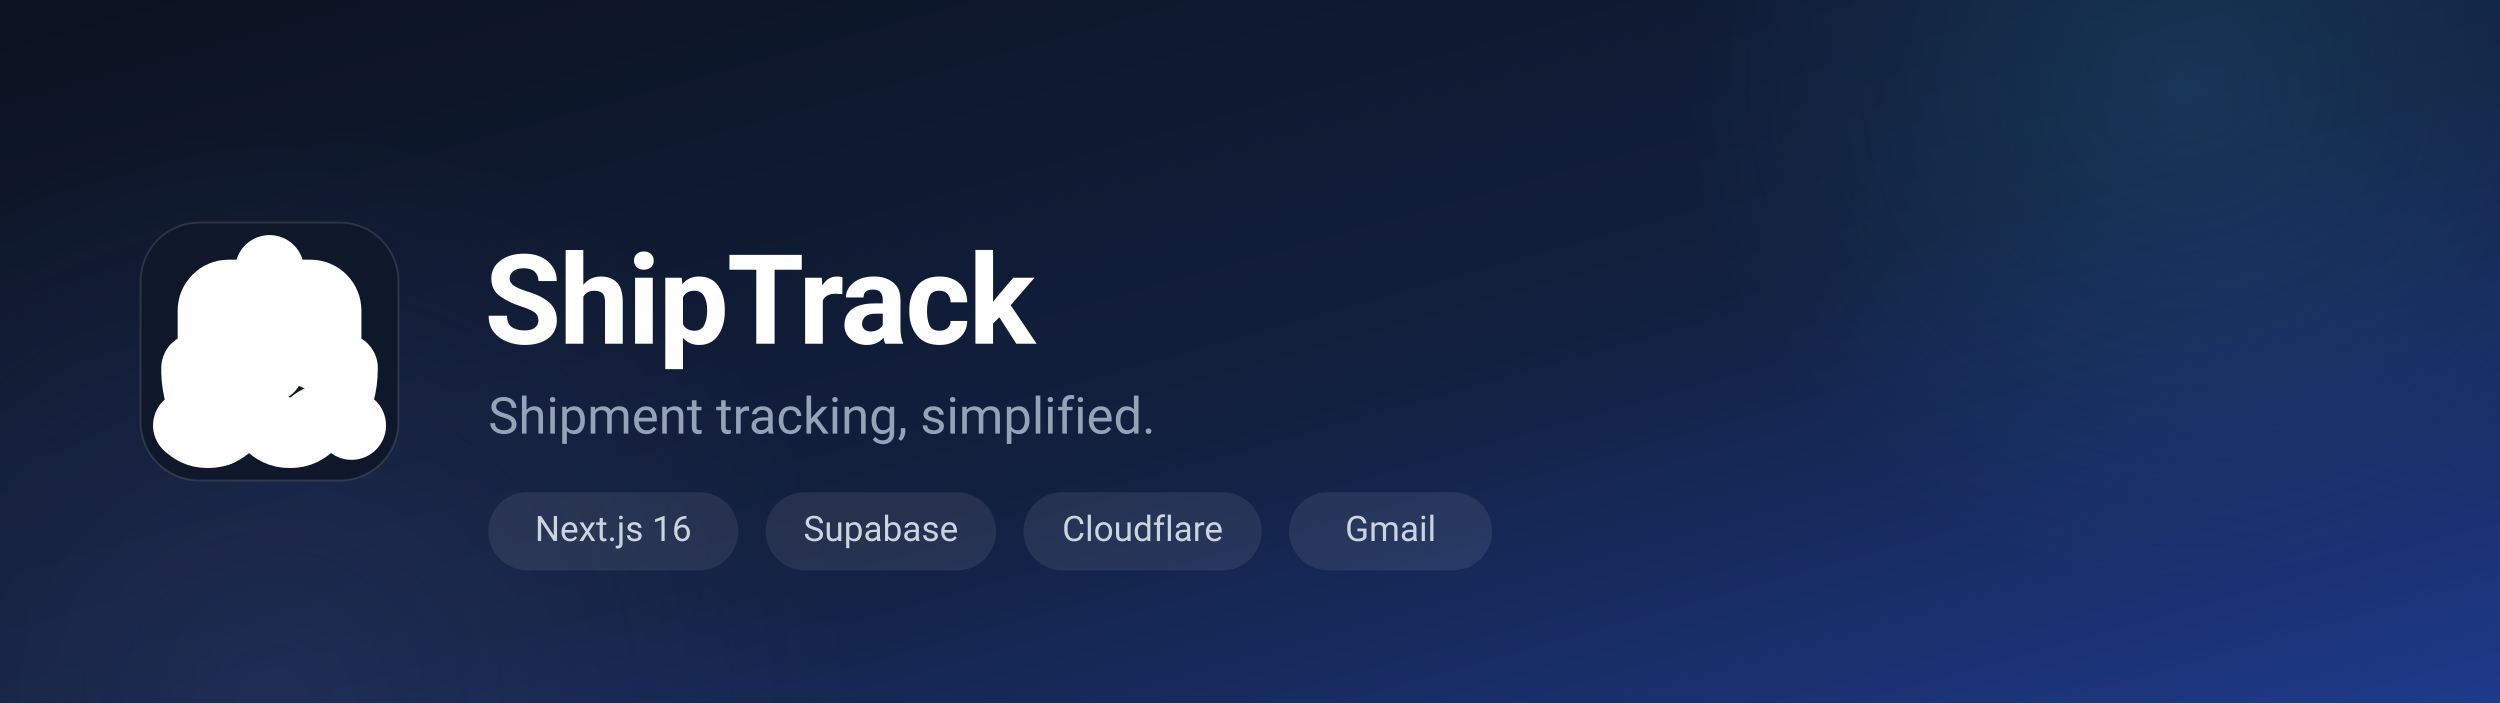
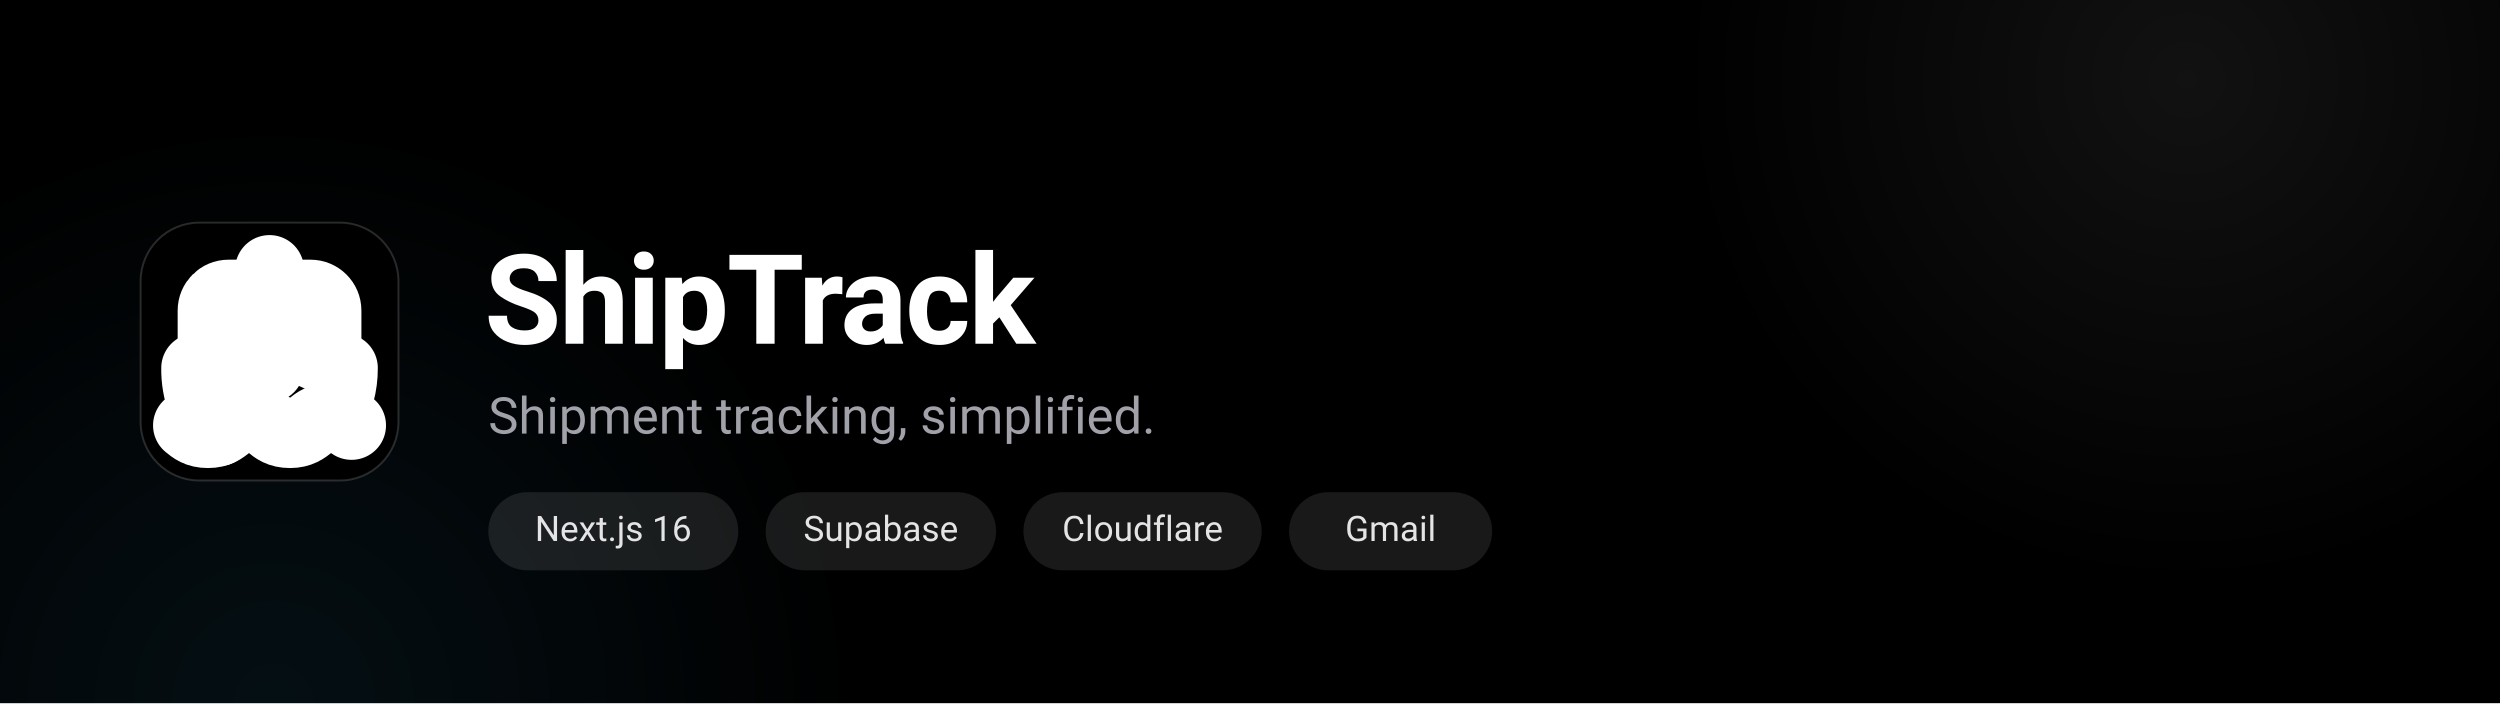
<svg xmlns="http://www.w3.org/2000/svg" width="1280" height="360" viewBox="0 0 1280 360" role="img" aria-label="ShipTrack — Shipment tracking, simplified">
  <defs>
-     <linearGradient id="bg" x1="0" y1="0" x2="1" y2="1">
-       <stop offset="0" stop-color="#0b1220" />
-       <stop offset="0.55" stop-color="#12203f" />
-       <stop offset="1" stop-color="#1e3a8a" />
-     </linearGradient>
    <radialGradient id="glowA" cx="0.5" cy="0.5" r="0.5">
-       <stop offset="0" stop-color="#38bdf8" stop-opacity="0.14" />
+       <stop offset="0" stop-color="#ffffff" stop-opacity="0.07" />
+       <stop offset="1" stop-color="#ffffff" stop-opacity="0" />
+     </radialGradient>
+     <radialGradient id="glowB" cx="0.5" cy="0.5" r="0.5">
+       <stop offset="0" stop-color="#38bdf8" stop-opacity="0.08" />
      <stop offset="1" stop-color="#38bdf8" stop-opacity="0" />
    </radialGradient>
-     <radialGradient id="glowB" cx="0.5" cy="0.5" r="0.5">
-       <stop offset="0" stop-color="#818cf8" stop-opacity="0.12" />
-       <stop offset="1" stop-color="#818cf8" stop-opacity="0" />
-     </radialGradient>
  </defs>
-   <rect width="1280" height="360" fill="url(#bg)" />
+   <rect width="1280" height="360" fill="#000000" />
  <circle cx="1120" cy="40" r="260" fill="url(#glowA)" />
  <circle cx="140" cy="360" r="300" fill="url(#glowB)" />
  <g transform="translate(72 114)">
-     <rect width="132" height="132" rx="30" fill="#0f172a" stroke="rgba(255,255,255,0.12)" />
+     <rect width="132" height="132" rx="30" fill="#000000" stroke="rgba(255,255,255,0.16)" />
    <g fill="none" stroke="#ffffff" stroke-width="8.4" stroke-linecap="round" stroke-linejoin="round" transform="translate(15.6 15.6) scale(4.2)">
      <path d="M12 10.189V14" />
      <path d="M12 2v3" />
      <path d="M19 13V7a2 2 0 0 0-2-2H7a2 2 0 0 0-2 2v6" />
      <path d="M19.38 20A11.6 11.6 0 0 0 21 14l-8.188-3.639a2 2 0 0 0-1.624 0L3 14a11.6 11.6 0 0 0 2.81 7.76" />
      <path d="M2 21c.6.5 1.2 1 2.5 1 2.5 0 2.5-2 5-2 1.3 0 1.9.5 2.5 1s1.2 1 2.5 1c2.5 0 2.5-2 5-2 1.3 0 1.9.5 2.5 1" />
    </g>
  </g>
  <text x="248" y="176" fill="#ffffff" font-family="-apple-system, 'Segoe UI', Roboto, 'Helvetica Neue', Arial, sans-serif" font-size="64" font-weight="700" letter-spacing="-1">ShipTrack</text>
-   <text x="250" y="222" fill="#94a3b8" font-family="-apple-system, 'Segoe UI', Roboto, 'Helvetica Neue', Arial, sans-serif" font-size="26">Shipment tracking, simplified.</text>
-   <g font-family="-apple-system, 'Segoe UI', Roboto, 'Helvetica Neue', Arial, sans-serif" font-size="18" fill="#cbd5e1">
-     <rect x="250" y="252" width="128" height="40" rx="20" fill="rgba(255,255,255,0.08)" />
+   <text x="250" y="222" fill="#a1a1aa" font-family="-apple-system, 'Segoe UI', Roboto, 'Helvetica Neue', Arial, sans-serif" font-size="26">Shipment tracking, simplified.</text>
+   <g font-family="-apple-system, 'Segoe UI', Roboto, 'Helvetica Neue', Arial, sans-serif" font-size="18" fill="#e4e4e7">
+     <rect x="250" y="252" width="128" height="40" rx="20" fill="rgba(255,255,255,0.10)" />
    <text x="314" y="277" text-anchor="middle">Next.js 16</text>
-     <rect x="392" y="252" width="118" height="40" rx="20" fill="rgba(255,255,255,0.08)" />
+     <rect x="392" y="252" width="118" height="40" rx="20" fill="rgba(255,255,255,0.10)" />
    <text x="451" y="277" text-anchor="middle">Supabase</text>
-     <rect x="524" y="252" width="122" height="40" rx="20" fill="rgba(255,255,255,0.08)" />
+     <rect x="524" y="252" width="122" height="40" rx="20" fill="rgba(255,255,255,0.10)" />
    <text x="585" y="277" text-anchor="middle">Cloudflare</text>
-     <rect x="660" y="252" width="104" height="40" rx="20" fill="rgba(255,255,255,0.08)" />
+     <rect x="660" y="252" width="104" height="40" rx="20" fill="rgba(255,255,255,0.10)" />
    <text x="712" y="277" text-anchor="middle">Gmail</text>
  </g>
</svg>
